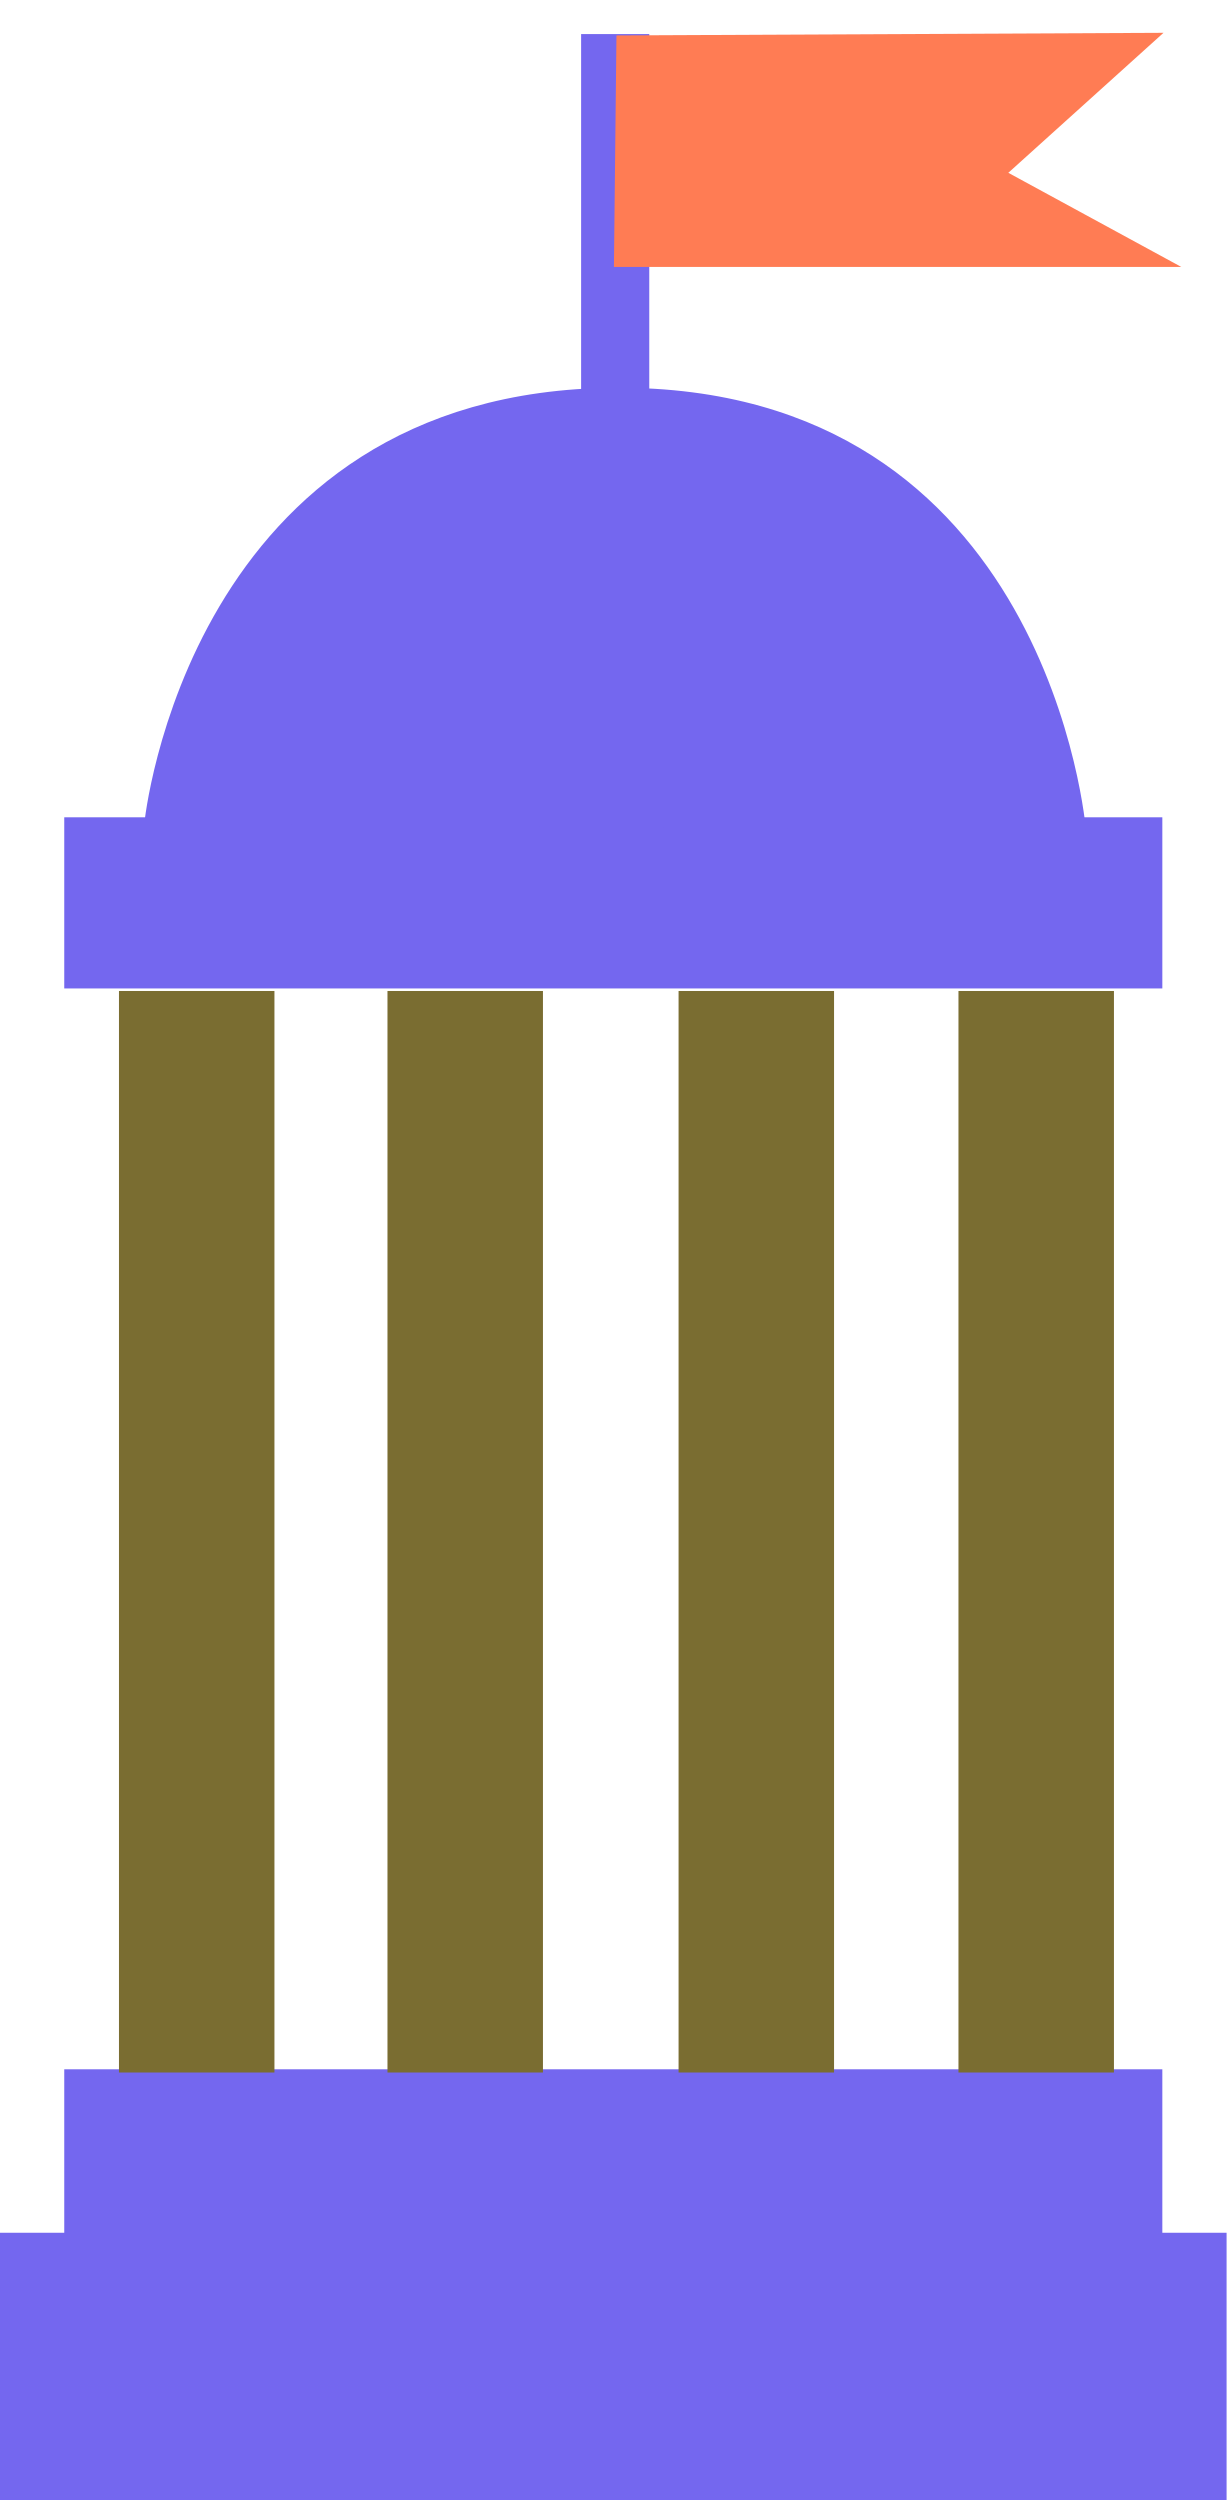
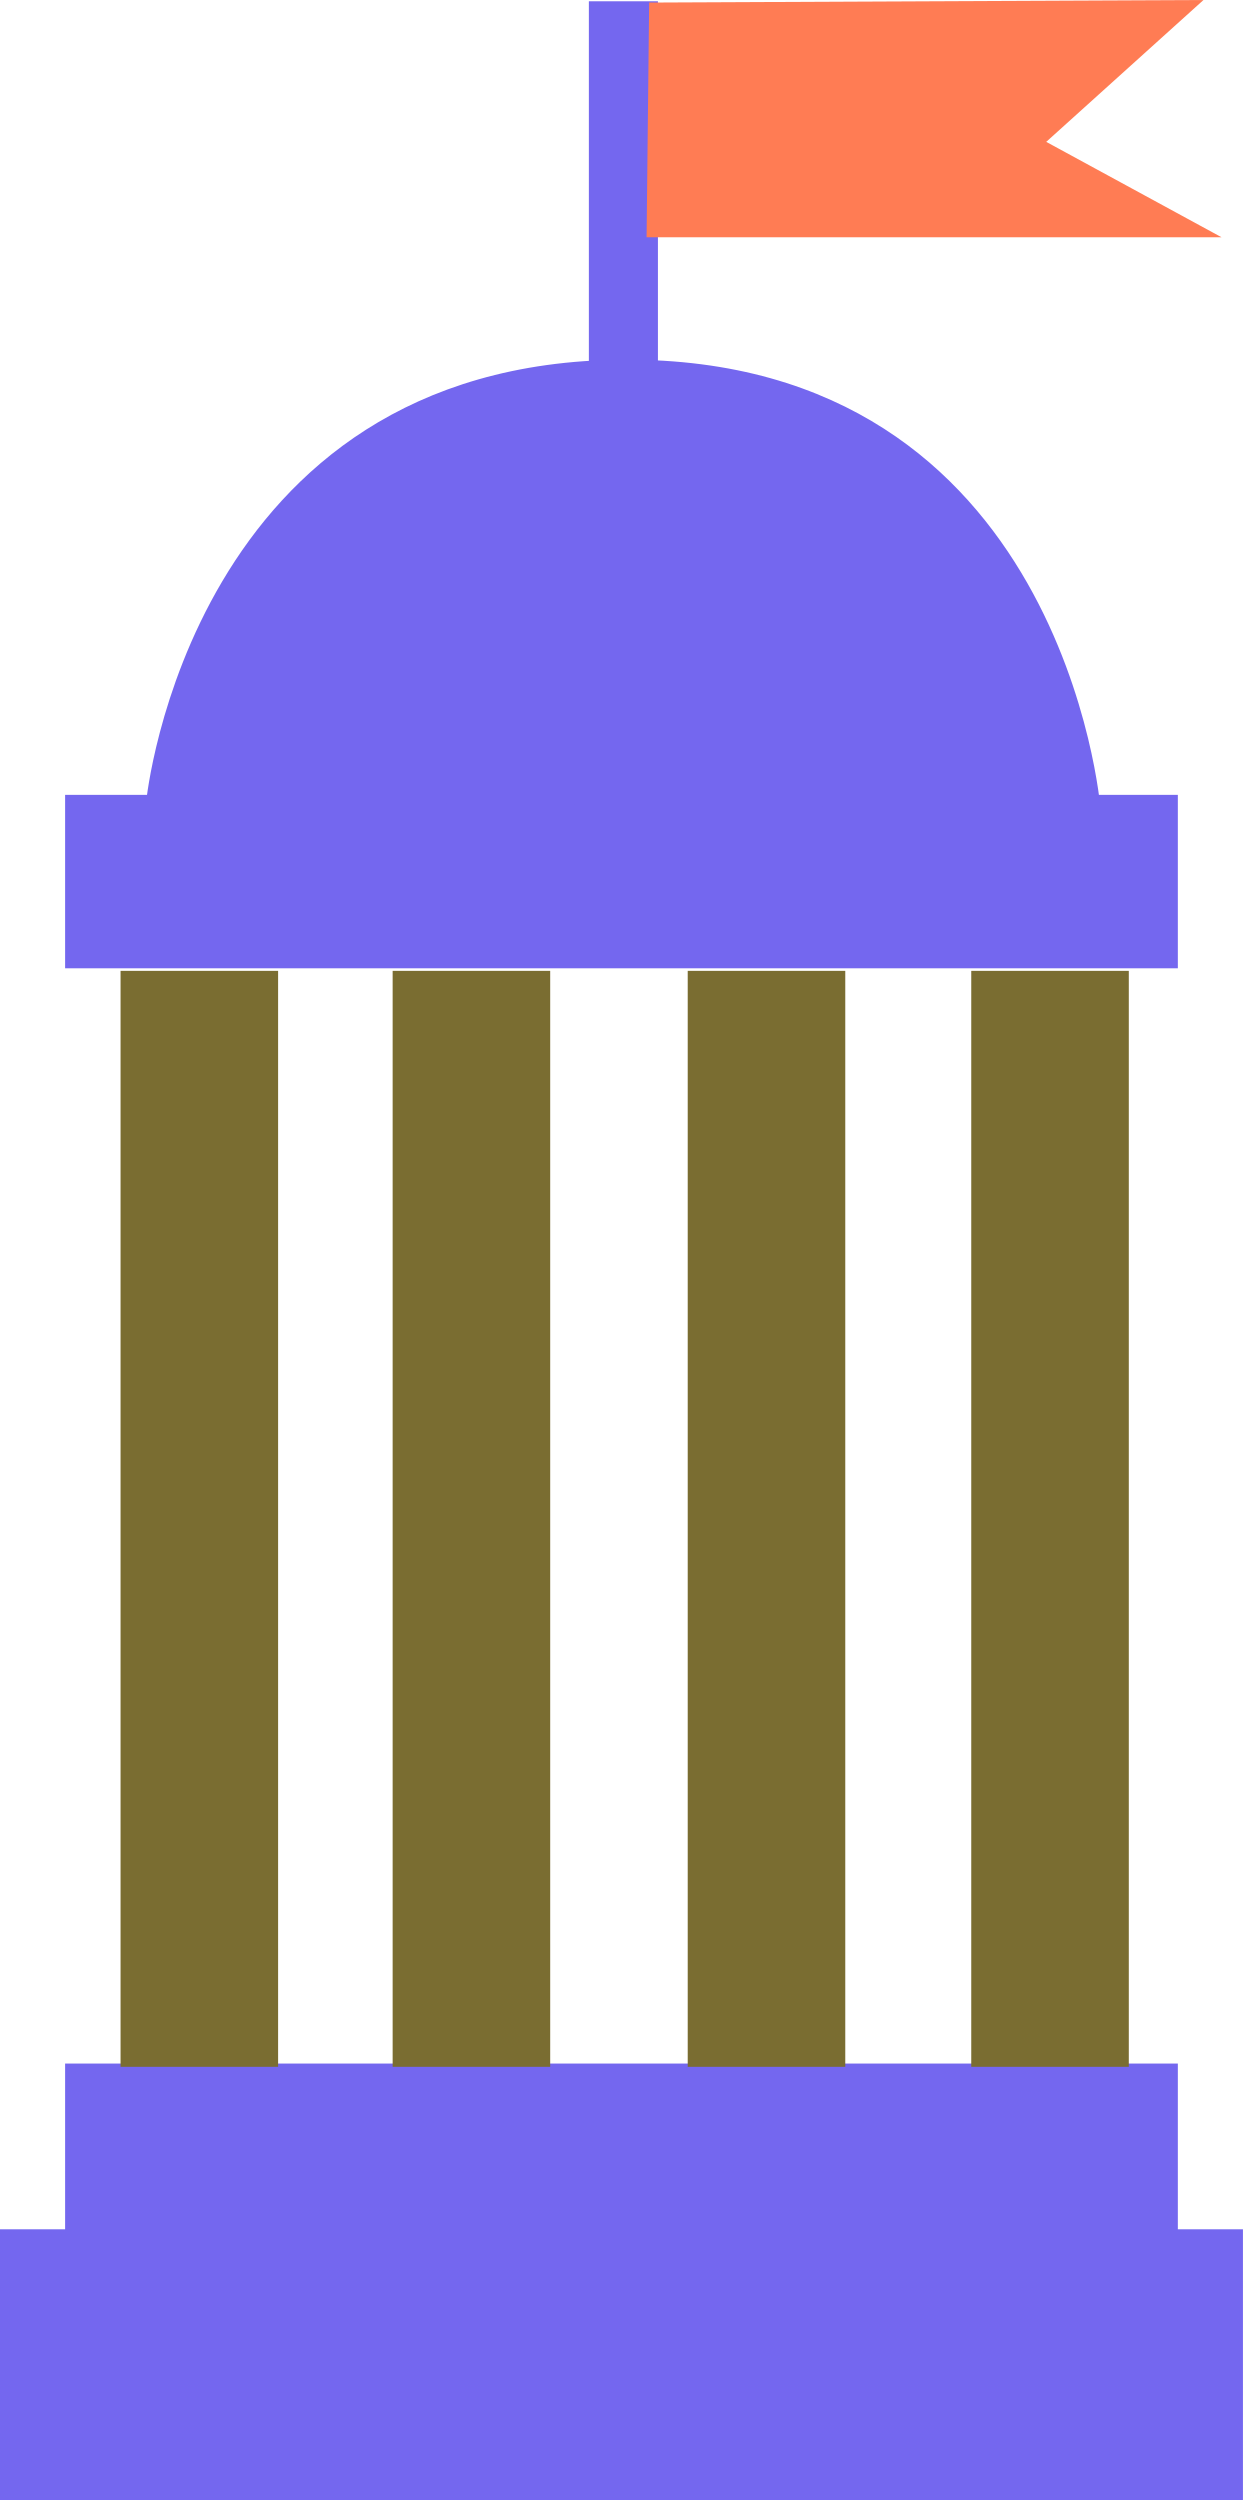
- <svg xmlns="http://www.w3.org/2000/svg" xml:space="preserve" id="Calque_1" x="0" y="0" style="enable-background:new 0 0 1920 1080" version="1.1" viewBox="897.51 409.92 125.99 256.79">
-   <style>.st0{fill:#7467ef}.st1{fill:#7a6d31}</style>
-   <path d="M897.51 639.26h125.99v27.45H897.51z" class="st0" />
-   <path d="M904.11 622.47h112.79v17.58H904.11zM904.11 493.87h112.79v17.58H904.11z" class="st0" />
-   <path d="M909.73 511.71h15.97V622.8h-15.97zM937.31 511.71h15.97V622.8h-15.97zM967.21 511.71h15.97V622.8h-15.97zM995.96 511.71h15.97V622.8h-15.97z" class="st1" />
-   <path d="M912.34 494.45s4.44-44.44 48.36-44.7c44.7-.27 48.36 45.48 48.36 45.48l-96.72-.78z" class="st0" />
-   <path d="M960.7 413.42v38.95" style="fill:none;stroke:#7467ef;stroke-width:7;stroke-miterlimit:10" />
-   <path d="m960.83 413.56 56.19-.27-15.94 14.38 17.77 9.67h-58.28z" style="fill:#ff7c54" />
+ <svg xmlns="http://www.w3.org/2000/svg" id="Calque_2" data-name="Calque 2" viewBox="0 0 125.99 253.41">
+   <defs>
+     <style>.cls-3{fill:#7a6d31}.cls-4{fill:#7467ef}</style>
+   </defs>
+   <g id="Calque_1-2" data-name="Calque 1">
+     <path d="M0 225.97h125.99v27.45H0z" class="cls-4" />
+     <path d="M6.6 209.17h112.79v17.58H6.6zM6.6 80.57h112.79v17.58H6.6z" class="cls-4" />
+     <path d="M12.22 98.41h15.97V209.5H12.22zM39.8 98.41h15.97V209.5H39.8zM69.71 98.41h15.97V209.5H69.71zM98.45 98.41h15.97V209.5H98.45z" class="cls-3" />
+     <path d="M14.83 81.16s4.44-44.44 48.36-44.7c44.7-.27 48.36 45.48 48.36 45.48l-96.71-.78Z" class="cls-4" />
+     <path d="M63.19.13v38.95" style="fill:none;stroke:#7467ef;stroke-miterlimit:10;stroke-width:7px" />
+     <path d="M65.8.26 121.99 0l-15.94 14.38 17.77 9.67H65.54L65.8.26z" style="fill:#ff7c54" />
+   </g>
</svg>
